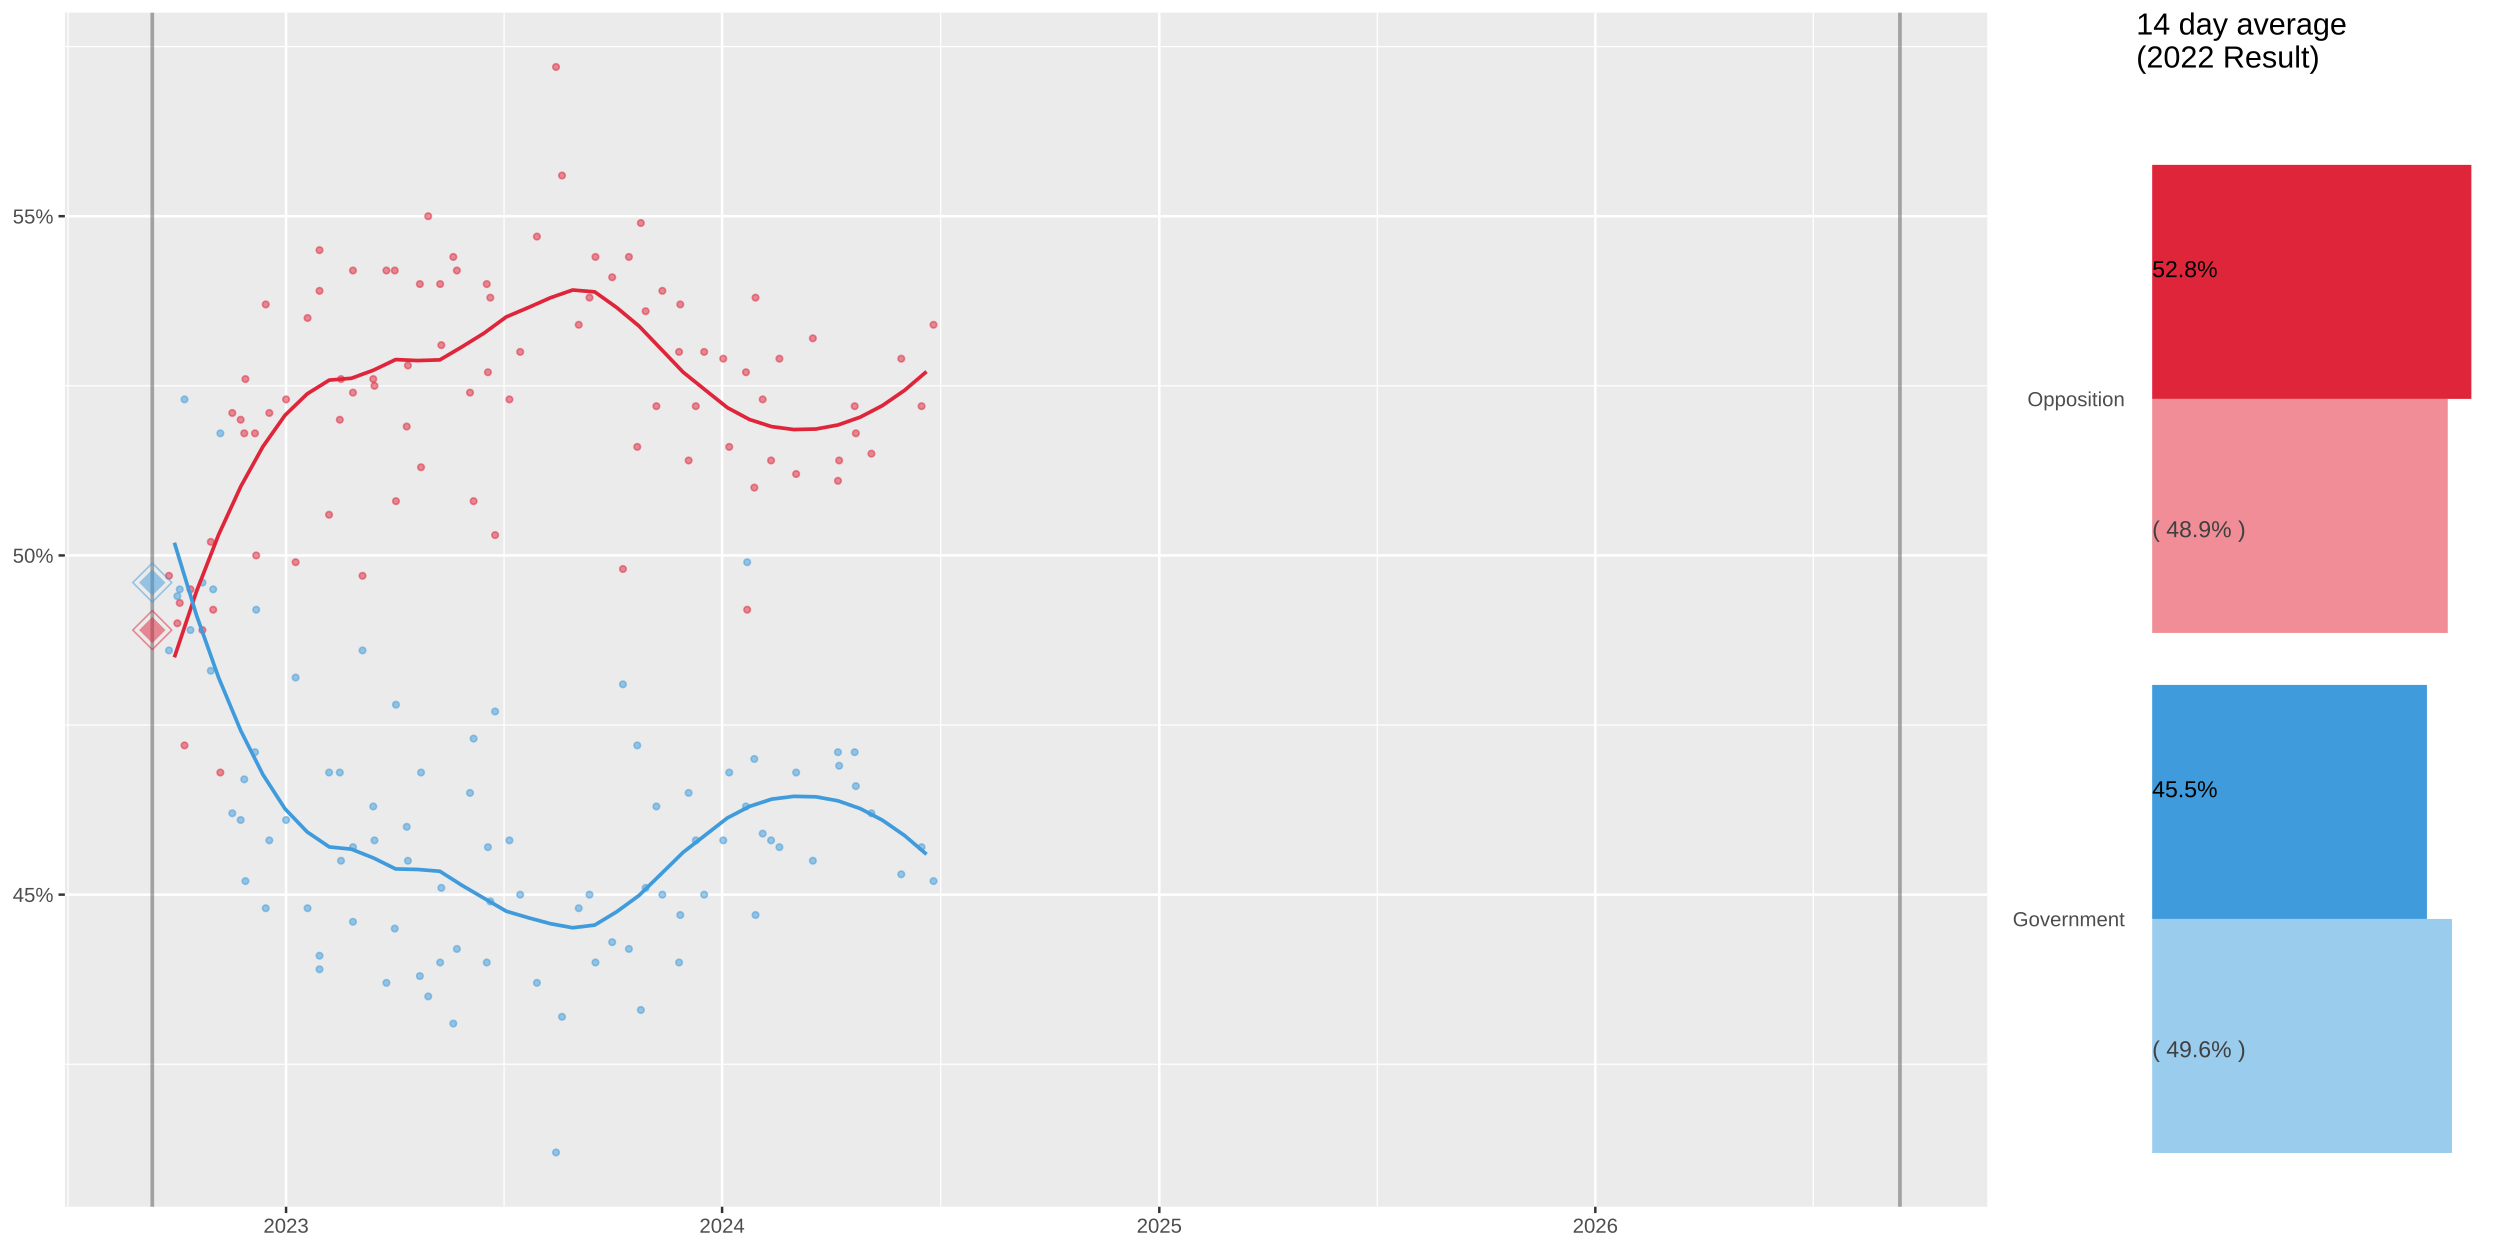
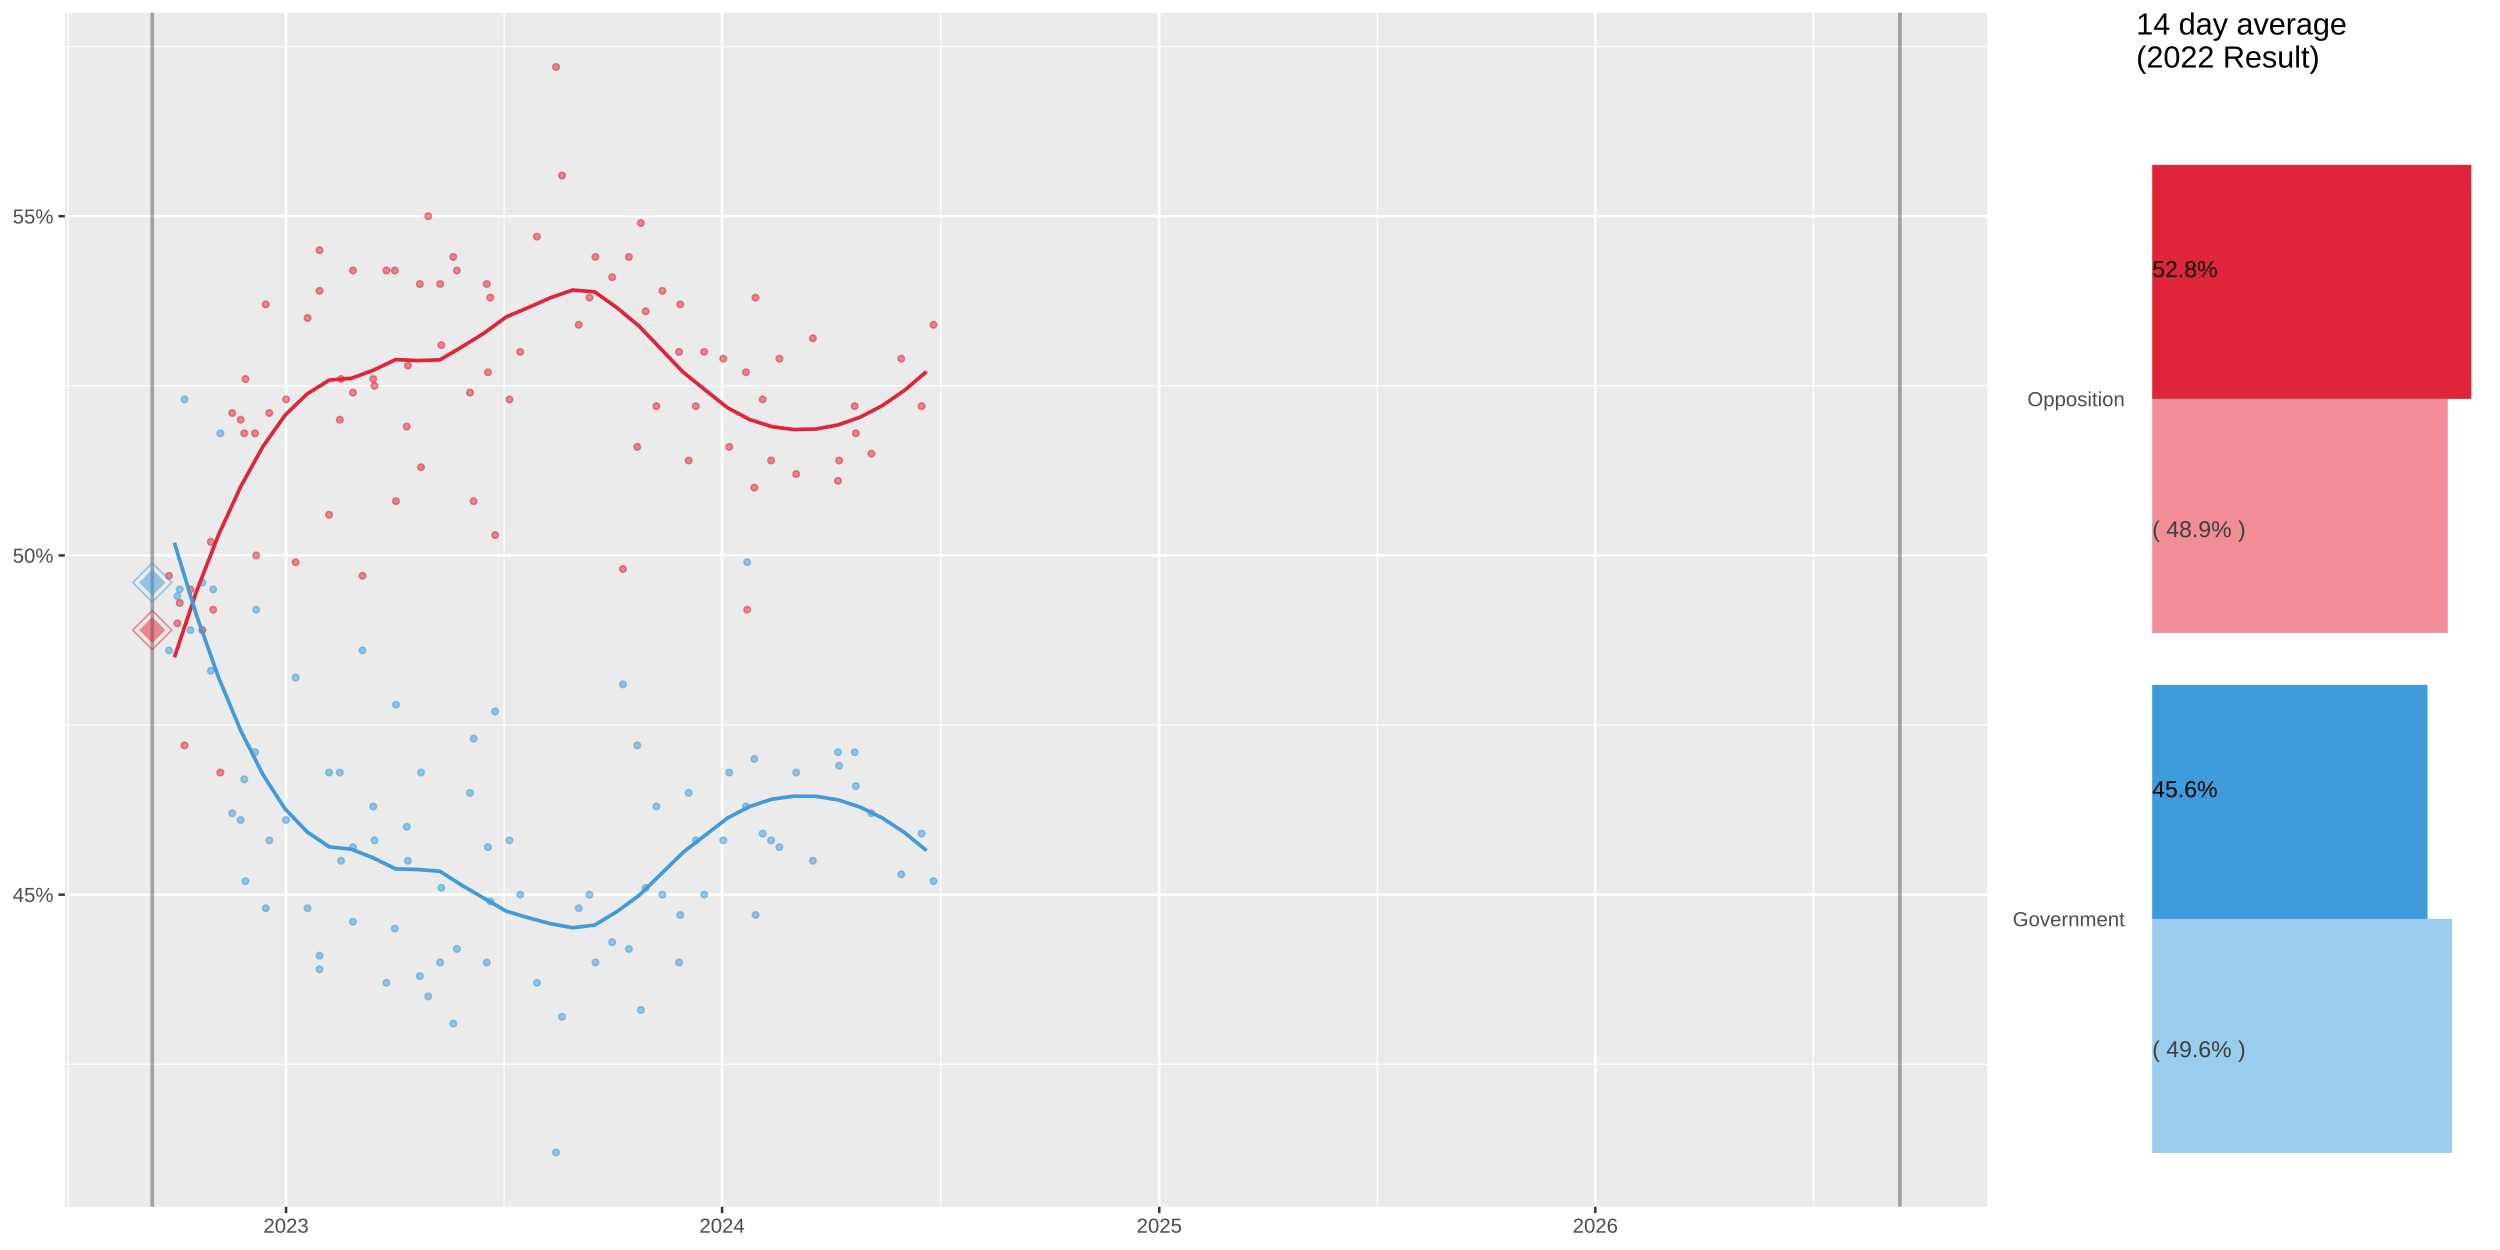
<svg xmlns="http://www.w3.org/2000/svg" class="svglite" width="1080.00pt" height="540.00pt" viewBox="0 0 1080.00 540.00">
  <defs>
    <style type="text/css">
    line, polyline, polygon, path, rect, circle {
      fill: none;
      stroke: #000000;
      stroke-linecap: round;
      stroke-linejoin: round;
      stroke-miterlimit: 10.00;
    }
    text {
      white-space: pre;
    }
  </style>
  </defs>
  <rect width="100%" height="100%" style="stroke: none; fill: none;" />
  <defs>
    <clipPath id="cpMC4wMHwxMDgwLjAwfDAuMDB8NTQwLjAw">
      <rect x="0.00" y="0.00" width="1080.00" height="540.00" />
    </clipPath>
  </defs>
  <g clip-path="url(#cpMC4wMHwxMDgwLjAwfDAuMDB8NTQwLjAw)">
</g>
  <defs>
    <clipPath id="cpMC4wMHw4NjQuMDB8MC4wMHw1NDAuMDA=">
      <rect x="0.00" y="0.00" width="864.00" height="540.00" />
    </clipPath>
  </defs>
  <g clip-path="url(#cpMC4wMHw4NjQuMDB8MC4wMHw1NDAuMDA=)">
    <rect x="0.00" y="0.00" width="864.00" height="540.00" style="stroke-width: 1.07; stroke: #FFFFFF; fill: #FFFFFF;" />
  </g>
  <g clip-path="url(#cpMC4wMHwxMDgwLjAwfDAuMDB8NTQwLjAw)">
</g>
  <defs>
    <clipPath id="cpMjguMDN8ODU4LjUyfDUuNDh8NTIxLjMx">
      <rect x="28.03" y="5.48" width="830.49" height="515.83" />
    </clipPath>
  </defs>
  <g clip-path="url(#cpMjguMDN8ODU4LjUyfDUuNDh8NTIxLjMx)">
    <rect x="28.03" y="5.48" width="830.49" height="515.83" style="stroke-width: 1.07; stroke: none; fill: #EBEBEB;" />
    <polyline points="28.03,459.76 858.52,459.76 " style="stroke-width: 0.53; stroke: #FFFFFF; stroke-linecap: butt;" />
    <polyline points="28.03,313.22 858.52,313.22 " style="stroke-width: 0.53; stroke: #FFFFFF; stroke-linecap: butt;" />
    <polyline points="28.03,166.68 858.52,166.68 " style="stroke-width: 0.53; stroke: #FFFFFF; stroke-linecap: butt;" />
    <polyline points="28.03,20.13 858.52,20.13 " style="stroke-width: 0.53; stroke: #FFFFFF; stroke-linecap: butt;" />
    <polyline points="29.40,521.31 29.40,5.48 " style="stroke-width: 0.53; stroke: #FFFFFF; stroke-linecap: butt;" />
    <polyline points="217.76,521.31 217.76,5.48 " style="stroke-width: 0.53; stroke: #FFFFFF; stroke-linecap: butt;" />
    <polyline points="406.38,521.31 406.38,5.48 " style="stroke-width: 0.53; stroke: #FFFFFF; stroke-linecap: butt;" />
    <polyline points="595.00,521.31 595.00,5.48 " style="stroke-width: 0.53; stroke: #FFFFFF; stroke-linecap: butt;" />
    <polyline points="783.36,521.31 783.36,5.48 " style="stroke-width: 0.53; stroke: #FFFFFF; stroke-linecap: butt;" />
    <polyline points="28.03,386.49 858.52,386.49 " style="stroke-width: 1.07; stroke: #FFFFFF; stroke-linecap: butt;" />
    <polyline points="28.03,239.95 858.52,239.95 " style="stroke-width: 1.07; stroke: #FFFFFF; stroke-linecap: butt;" />
    <polyline points="28.03,93.40 858.52,93.40 " style="stroke-width: 1.07; stroke: #FFFFFF; stroke-linecap: butt;" />
    <polyline points="123.58,521.31 123.58,5.48 " style="stroke-width: 1.07; stroke: #FFFFFF; stroke-linecap: butt;" />
    <polyline points="311.94,521.31 311.94,5.48 " style="stroke-width: 1.07; stroke: #FFFFFF; stroke-linecap: butt;" />
    <polyline points="500.82,521.31 500.82,5.48 " style="stroke-width: 1.07; stroke: #FFFFFF; stroke-linecap: butt;" />
    <polyline points="689.18,521.31 689.18,5.48 " style="stroke-width: 1.07; stroke: #FFFFFF; stroke-linecap: butt;" />
    <circle cx="403.28" cy="140.30" r="1.42" style="stroke-width: 0.71; stroke: #DF253A; stroke-opacity: 0.50; fill: #DF253A; fill-opacity: 0.50;" />
    <circle cx="398.12" cy="175.47" r="1.42" style="stroke-width: 0.71; stroke: #DF253A; stroke-opacity: 0.50; fill: #DF253A; fill-opacity: 0.50;" />
    <circle cx="389.35" cy="154.95" r="1.42" style="stroke-width: 0.71; stroke: #DF253A; stroke-opacity: 0.50; fill: #DF253A; fill-opacity: 0.50;" />
    <circle cx="376.45" cy="195.98" r="1.42" style="stroke-width: 0.71; stroke: #DF253A; stroke-opacity: 0.50; fill: #DF253A; fill-opacity: 0.50;" />
    <circle cx="369.74" cy="187.19" r="1.42" style="stroke-width: 0.71; stroke: #DF253A; stroke-opacity: 0.50; fill: #DF253A; fill-opacity: 0.50;" />
    <circle cx="369.22" cy="175.47" r="1.42" style="stroke-width: 0.71; stroke: #DF253A; stroke-opacity: 0.50; fill: #DF253A; fill-opacity: 0.50;" />
    <circle cx="362.51" cy="198.92" r="1.42" style="stroke-width: 0.71; stroke: #DF253A; stroke-opacity: 0.50; fill: #DF253A; fill-opacity: 0.50;" />
    <circle cx="362.00" cy="207.71" r="1.42" style="stroke-width: 0.71; stroke: #DF253A; stroke-opacity: 0.50; fill: #DF253A; fill-opacity: 0.50;" />
    <circle cx="351.16" cy="146.16" r="1.42" style="stroke-width: 0.71; stroke: #DF253A; stroke-opacity: 0.50; fill: #DF253A; fill-opacity: 0.50;" />
    <circle cx="343.93" cy="204.78" r="1.42" style="stroke-width: 0.71; stroke: #DF253A; stroke-opacity: 0.50; fill: #DF253A; fill-opacity: 0.50;" />
    <circle cx="336.71" cy="154.95" r="1.42" style="stroke-width: 0.71; stroke: #DF253A; stroke-opacity: 0.50; fill: #DF253A; fill-opacity: 0.50;" />
    <circle cx="333.10" cy="198.92" r="1.42" style="stroke-width: 0.71; stroke: #DF253A; stroke-opacity: 0.50; fill: #DF253A; fill-opacity: 0.50;" />
    <circle cx="329.48" cy="172.54" r="1.42" style="stroke-width: 0.71; stroke: #DF253A; stroke-opacity: 0.50; fill: #DF253A; fill-opacity: 0.50;" />
    <circle cx="326.39" cy="128.58" r="1.42" style="stroke-width: 0.71; stroke: #DF253A; stroke-opacity: 0.50; fill: #DF253A; fill-opacity: 0.50;" />
    <circle cx="325.87" cy="210.64" r="1.42" style="stroke-width: 0.71; stroke: #DF253A; stroke-opacity: 0.50; fill: #DF253A; fill-opacity: 0.50;" />
    <circle cx="322.78" cy="263.39" r="1.42" style="stroke-width: 0.71; stroke: #DF253A; stroke-opacity: 0.50; fill: #DF253A; fill-opacity: 0.50;" />
    <circle cx="322.26" cy="160.81" r="1.42" style="stroke-width: 0.71; stroke: #DF253A; stroke-opacity: 0.50; fill: #DF253A; fill-opacity: 0.50;" />
    <circle cx="315.03" cy="193.05" r="1.42" style="stroke-width: 0.71; stroke: #DF253A; stroke-opacity: 0.50; fill: #DF253A; fill-opacity: 0.50;" />
    <circle cx="312.45" cy="154.95" r="1.42" style="stroke-width: 0.71; stroke: #DF253A; stroke-opacity: 0.50; fill: #DF253A; fill-opacity: 0.50;" />
    <circle cx="304.20" cy="152.02" r="1.42" style="stroke-width: 0.71; stroke: #DF253A; stroke-opacity: 0.50; fill: #DF253A; fill-opacity: 0.50;" />
    <circle cx="300.59" cy="175.47" r="1.42" style="stroke-width: 0.71; stroke: #DF253A; stroke-opacity: 0.50; fill: #DF253A; fill-opacity: 0.50;" />
    <circle cx="297.49" cy="198.92" r="1.42" style="stroke-width: 0.71; stroke: #DF253A; stroke-opacity: 0.50; fill: #DF253A; fill-opacity: 0.50;" />
    <circle cx="293.88" cy="131.51" r="1.42" style="stroke-width: 0.71; stroke: #DF253A; stroke-opacity: 0.50; fill: #DF253A; fill-opacity: 0.50;" />
    <circle cx="293.36" cy="152.02" r="1.42" style="stroke-width: 0.71; stroke: #DF253A; stroke-opacity: 0.50; fill: #DF253A; fill-opacity: 0.50;" />
    <circle cx="286.14" cy="125.64" r="1.42" style="stroke-width: 0.71; stroke: #DF253A; stroke-opacity: 0.50; fill: #DF253A; fill-opacity: 0.50;" />
    <circle cx="283.56" cy="175.47" r="1.42" style="stroke-width: 0.71; stroke: #DF253A; stroke-opacity: 0.50; fill: #DF253A; fill-opacity: 0.50;" />
    <circle cx="278.91" cy="134.44" r="1.42" style="stroke-width: 0.71; stroke: #DF253A; stroke-opacity: 0.50; fill: #DF253A; fill-opacity: 0.50;" />
    <circle cx="276.85" cy="96.34" r="1.42" style="stroke-width: 0.71; stroke: #DF253A; stroke-opacity: 0.50; fill: #DF253A; fill-opacity: 0.50;" />
    <circle cx="275.30" cy="193.05" r="1.42" style="stroke-width: 0.71; stroke: #DF253A; stroke-opacity: 0.50; fill: #DF253A; fill-opacity: 0.50;" />
    <circle cx="271.69" cy="110.99" r="1.42" style="stroke-width: 0.71; stroke: #DF253A; stroke-opacity: 0.50; fill: #DF253A; fill-opacity: 0.50;" />
    <circle cx="269.11" cy="245.81" r="1.42" style="stroke-width: 0.71; stroke: #DF253A; stroke-opacity: 0.50; fill: #DF253A; fill-opacity: 0.50;" />
    <circle cx="264.46" cy="119.78" r="1.42" style="stroke-width: 0.71; stroke: #DF253A; stroke-opacity: 0.50; fill: #DF253A; fill-opacity: 0.50;" />
    <circle cx="257.24" cy="110.99" r="1.42" style="stroke-width: 0.71; stroke: #DF253A; stroke-opacity: 0.50; fill: #DF253A; fill-opacity: 0.50;" />
    <circle cx="254.66" cy="128.58" r="1.42" style="stroke-width: 0.71; stroke: #DF253A; stroke-opacity: 0.50; fill: #DF253A; fill-opacity: 0.50;" />
    <circle cx="250.01" cy="140.30" r="1.42" style="stroke-width: 0.71; stroke: #DF253A; stroke-opacity: 0.50; fill: #DF253A; fill-opacity: 0.50;" />
    <circle cx="242.79" cy="75.82" r="1.42" style="stroke-width: 0.71; stroke: #DF253A; stroke-opacity: 0.50; fill: #DF253A; fill-opacity: 0.50;" />
    <circle cx="240.21" cy="28.93" r="1.42" style="stroke-width: 0.71; stroke: #DF253A; stroke-opacity: 0.50; fill: #DF253A; fill-opacity: 0.50;" />
    <circle cx="231.95" cy="102.20" r="1.42" style="stroke-width: 0.71; stroke: #DF253A; stroke-opacity: 0.50; fill: #DF253A; fill-opacity: 0.50;" />
    <circle cx="224.72" cy="152.02" r="1.42" style="stroke-width: 0.71; stroke: #DF253A; stroke-opacity: 0.50; fill: #DF253A; fill-opacity: 0.50;" />
    <circle cx="220.08" cy="172.54" r="1.42" style="stroke-width: 0.71; stroke: #DF253A; stroke-opacity: 0.50; fill: #DF253A; fill-opacity: 0.50;" />
    <circle cx="213.89" cy="231.15" r="1.42" style="stroke-width: 0.71; stroke: #DF253A; stroke-opacity: 0.50; fill: #DF253A; fill-opacity: 0.50;" />
    <circle cx="211.82" cy="128.58" r="1.42" style="stroke-width: 0.71; stroke: #DF253A; stroke-opacity: 0.50; fill: #DF253A; fill-opacity: 0.50;" />
    <circle cx="210.79" cy="160.81" r="1.42" style="stroke-width: 0.71; stroke: #DF253A; stroke-opacity: 0.50; fill: #DF253A; fill-opacity: 0.50;" />
    <circle cx="210.28" cy="122.71" r="1.42" style="stroke-width: 0.71; stroke: #DF253A; stroke-opacity: 0.50; fill: #DF253A; fill-opacity: 0.50;" />
    <circle cx="204.60" cy="216.50" r="1.42" style="stroke-width: 0.71; stroke: #DF253A; stroke-opacity: 0.50; fill: #DF253A; fill-opacity: 0.50;" />
    <circle cx="203.05" cy="169.61" r="1.42" style="stroke-width: 0.71; stroke: #DF253A; stroke-opacity: 0.50; fill: #DF253A; fill-opacity: 0.50;" />
    <circle cx="197.37" cy="116.85" r="1.42" style="stroke-width: 0.71; stroke: #DF253A; stroke-opacity: 0.50; fill: #DF253A; fill-opacity: 0.50;" />
    <circle cx="195.83" cy="110.99" r="1.42" style="stroke-width: 0.71; stroke: #DF253A; stroke-opacity: 0.50; fill: #DF253A; fill-opacity: 0.50;" />
    <circle cx="190.66" cy="149.09" r="1.42" style="stroke-width: 0.71; stroke: #DF253A; stroke-opacity: 0.50; fill: #DF253A; fill-opacity: 0.50;" />
    <circle cx="190.15" cy="122.71" r="1.42" style="stroke-width: 0.71; stroke: #DF253A; stroke-opacity: 0.50; fill: #DF253A; fill-opacity: 0.50;" />
    <circle cx="184.99" cy="93.40" r="1.42" style="stroke-width: 0.71; stroke: #DF253A; stroke-opacity: 0.50; fill: #DF253A; fill-opacity: 0.50;" />
    <circle cx="181.89" cy="201.85" r="1.42" style="stroke-width: 0.71; stroke: #DF253A; stroke-opacity: 0.50; fill: #DF253A; fill-opacity: 0.50;" />
    <circle cx="181.38" cy="122.71" r="1.42" style="stroke-width: 0.71; stroke: #DF253A; stroke-opacity: 0.50; fill: #DF253A; fill-opacity: 0.50;" />
    <circle cx="176.22" cy="157.88" r="1.42" style="stroke-width: 0.71; stroke: #DF253A; stroke-opacity: 0.50; fill: #DF253A; fill-opacity: 0.50;" />
    <circle cx="175.70" cy="184.26" r="1.42" style="stroke-width: 0.71; stroke: #DF253A; stroke-opacity: 0.50; fill: #DF253A; fill-opacity: 0.50;" />
    <circle cx="171.05" cy="216.50" r="1.42" style="stroke-width: 0.71; stroke: #DF253A; stroke-opacity: 0.50; fill: #DF253A; fill-opacity: 0.50;" />
    <circle cx="170.54" cy="116.85" r="1.42" style="stroke-width: 0.71; stroke: #DF253A; stroke-opacity: 0.50; fill: #DF253A; fill-opacity: 0.50;" />
    <circle cx="166.93" cy="116.85" r="1.42" style="stroke-width: 0.71; stroke: #DF253A; stroke-opacity: 0.50; fill: #DF253A; fill-opacity: 0.50;" />
    <circle cx="161.77" cy="166.68" r="1.42" style="stroke-width: 0.71; stroke: #DF253A; stroke-opacity: 0.50; fill: #DF253A; fill-opacity: 0.50;" />
    <circle cx="161.25" cy="163.75" r="1.42" style="stroke-width: 0.71; stroke: #DF253A; stroke-opacity: 0.50; fill: #DF253A; fill-opacity: 0.50;" />
    <circle cx="156.61" cy="248.74" r="1.42" style="stroke-width: 0.71; stroke: #DF253A; stroke-opacity: 0.50; fill: #DF253A; fill-opacity: 0.50;" />
    <circle cx="152.48" cy="169.61" r="1.42" style="stroke-width: 0.71; stroke: #DF253A; stroke-opacity: 0.50; fill: #DF253A; fill-opacity: 0.50;" />
    <circle cx="152.48" cy="116.85" r="1.42" style="stroke-width: 0.71; stroke: #DF253A; stroke-opacity: 0.50; fill: #DF253A; fill-opacity: 0.50;" />
    <circle cx="147.32" cy="163.75" r="1.42" style="stroke-width: 0.71; stroke: #DF253A; stroke-opacity: 0.50; fill: #DF253A; fill-opacity: 0.50;" />
    <circle cx="146.80" cy="181.33" r="1.42" style="stroke-width: 0.71; stroke: #DF253A; stroke-opacity: 0.50; fill: #DF253A; fill-opacity: 0.50;" />
    <circle cx="142.16" cy="222.36" r="1.42" style="stroke-width: 0.71; stroke: #DF253A; stroke-opacity: 0.50; fill: #DF253A; fill-opacity: 0.50;" />
    <circle cx="138.03" cy="108.06" r="1.42" style="stroke-width: 0.71; stroke: #DF253A; stroke-opacity: 0.50; fill: #DF253A; fill-opacity: 0.50;" />
    <circle cx="138.03" cy="125.64" r="1.42" style="stroke-width: 0.71; stroke: #DF253A; stroke-opacity: 0.50; fill: #DF253A; fill-opacity: 0.50;" />
    <circle cx="132.87" cy="137.37" r="1.42" style="stroke-width: 0.71; stroke: #DF253A; stroke-opacity: 0.50; fill: #DF253A; fill-opacity: 0.50;" />
    <circle cx="127.71" cy="242.88" r="1.42" style="stroke-width: 0.71; stroke: #DF253A; stroke-opacity: 0.50; fill: #DF253A; fill-opacity: 0.50;" />
    <circle cx="123.58" cy="172.54" r="1.42" style="stroke-width: 0.71; stroke: #DF253A; stroke-opacity: 0.50; fill: #DF253A; fill-opacity: 0.50;" />
    <circle cx="116.35" cy="178.40" r="1.42" style="stroke-width: 0.71; stroke: #DF253A; stroke-opacity: 0.50; fill: #DF253A; fill-opacity: 0.50;" />
    <circle cx="114.80" cy="131.51" r="1.42" style="stroke-width: 0.71; stroke: #DF253A; stroke-opacity: 0.50; fill: #DF253A; fill-opacity: 0.50;" />
    <circle cx="110.68" cy="239.95" r="1.42" style="stroke-width: 0.71; stroke: #DF253A; stroke-opacity: 0.50; fill: #DF253A; fill-opacity: 0.50;" />
    <circle cx="110.16" cy="187.19" r="1.42" style="stroke-width: 0.71; stroke: #DF253A; stroke-opacity: 0.50; fill: #DF253A; fill-opacity: 0.50;" />
    <circle cx="106.03" cy="163.75" r="1.42" style="stroke-width: 0.71; stroke: #DF253A; stroke-opacity: 0.50; fill: #DF253A; fill-opacity: 0.50;" />
    <circle cx="105.52" cy="187.19" r="1.42" style="stroke-width: 0.71; stroke: #DF253A; stroke-opacity: 0.50; fill: #DF253A; fill-opacity: 0.50;" />
    <circle cx="103.97" cy="181.33" r="1.42" style="stroke-width: 0.71; stroke: #DF253A; stroke-opacity: 0.50; fill: #DF253A; fill-opacity: 0.50;" />
    <circle cx="100.35" cy="178.40" r="1.42" style="stroke-width: 0.71; stroke: #DF253A; stroke-opacity: 0.50; fill: #DF253A; fill-opacity: 0.50;" />
    <circle cx="95.19" cy="333.73" r="1.42" style="stroke-width: 0.71; stroke: #DF253A; stroke-opacity: 0.50; fill: #DF253A; fill-opacity: 0.50;" />
    <circle cx="92.10" cy="263.39" r="1.42" style="stroke-width: 0.71; stroke: #DF253A; stroke-opacity: 0.50; fill: #DF253A; fill-opacity: 0.50;" />
    <circle cx="91.07" cy="234.09" r="1.42" style="stroke-width: 0.71; stroke: #DF253A; stroke-opacity: 0.50; fill: #DF253A; fill-opacity: 0.50;" />
    <circle cx="87.45" cy="272.19" r="1.42" style="stroke-width: 0.71; stroke: #DF253A; stroke-opacity: 0.50; fill: #DF253A; fill-opacity: 0.50;" />
    <circle cx="82.29" cy="254.60" r="1.42" style="stroke-width: 0.71; stroke: #DF253A; stroke-opacity: 0.50; fill: #DF253A; fill-opacity: 0.50;" />
    <circle cx="79.71" cy="322.01" r="1.42" style="stroke-width: 0.71; stroke: #DF253A; stroke-opacity: 0.50; fill: #DF253A; fill-opacity: 0.50;" />
    <circle cx="77.65" cy="260.46" r="1.42" style="stroke-width: 0.71; stroke: #DF253A; stroke-opacity: 0.50; fill: #DF253A; fill-opacity: 0.50;" />
    <circle cx="76.62" cy="269.26" r="1.42" style="stroke-width: 0.71; stroke: #DF253A; stroke-opacity: 0.50; fill: #DF253A; fill-opacity: 0.50;" />
    <circle cx="73.00" cy="248.74" r="1.42" style="stroke-width: 0.71; stroke: #DF253A; stroke-opacity: 0.50; fill: #DF253A; fill-opacity: 0.50;" />
    <circle cx="403.28" cy="380.63" r="1.42" style="stroke-width: 0.71; stroke: #3F9BDB; stroke-opacity: 0.50; fill: #3F9BDB; fill-opacity: 0.50;" />
-     <circle cx="398.12" cy="365.97" r="1.42" style="stroke-width: 0.71; stroke: #3F9BDB; stroke-opacity: 0.50; fill: #3F9BDB; fill-opacity: 0.50;" />
+     <circle cx="398.12" cy="360.11" r="1.42" style="stroke-width: 0.71; stroke: #3F9BDB; stroke-opacity: 0.50; fill: #3F9BDB; fill-opacity: 0.50;" />
    <circle cx="389.35" cy="377.70" r="1.42" style="stroke-width: 0.71; stroke: #3F9BDB; stroke-opacity: 0.50; fill: #3F9BDB; fill-opacity: 0.50;" />
    <circle cx="376.45" cy="351.32" r="1.42" style="stroke-width: 0.71; stroke: #3F9BDB; stroke-opacity: 0.50; fill: #3F9BDB; fill-opacity: 0.50;" />
    <circle cx="369.74" cy="339.60" r="1.42" style="stroke-width: 0.71; stroke: #3F9BDB; stroke-opacity: 0.50; fill: #3F9BDB; fill-opacity: 0.50;" />
    <circle cx="369.22" cy="324.94" r="1.42" style="stroke-width: 0.71; stroke: #3F9BDB; stroke-opacity: 0.50; fill: #3F9BDB; fill-opacity: 0.50;" />
    <circle cx="362.51" cy="330.80" r="1.42" style="stroke-width: 0.71; stroke: #3F9BDB; stroke-opacity: 0.50; fill: #3F9BDB; fill-opacity: 0.50;" />
    <circle cx="362.00" cy="324.94" r="1.42" style="stroke-width: 0.71; stroke: #3F9BDB; stroke-opacity: 0.50; fill: #3F9BDB; fill-opacity: 0.50;" />
    <circle cx="351.16" cy="371.84" r="1.42" style="stroke-width: 0.71; stroke: #3F9BDB; stroke-opacity: 0.50; fill: #3F9BDB; fill-opacity: 0.50;" />
    <circle cx="343.93" cy="333.73" r="1.42" style="stroke-width: 0.71; stroke: #3F9BDB; stroke-opacity: 0.50; fill: #3F9BDB; fill-opacity: 0.50;" />
    <circle cx="336.71" cy="365.97" r="1.42" style="stroke-width: 0.71; stroke: #3F9BDB; stroke-opacity: 0.50; fill: #3F9BDB; fill-opacity: 0.50;" />
    <circle cx="333.10" cy="363.04" r="1.42" style="stroke-width: 0.71; stroke: #3F9BDB; stroke-opacity: 0.50; fill: #3F9BDB; fill-opacity: 0.50;" />
    <circle cx="329.48" cy="360.11" r="1.42" style="stroke-width: 0.71; stroke: #3F9BDB; stroke-opacity: 0.50; fill: #3F9BDB; fill-opacity: 0.50;" />
    <circle cx="326.39" cy="395.28" r="1.42" style="stroke-width: 0.71; stroke: #3F9BDB; stroke-opacity: 0.50; fill: #3F9BDB; fill-opacity: 0.50;" />
    <circle cx="325.87" cy="327.87" r="1.42" style="stroke-width: 0.71; stroke: #3F9BDB; stroke-opacity: 0.50; fill: #3F9BDB; fill-opacity: 0.50;" />
    <circle cx="322.78" cy="242.88" r="1.42" style="stroke-width: 0.71; stroke: #3F9BDB; stroke-opacity: 0.50; fill: #3F9BDB; fill-opacity: 0.50;" />
    <circle cx="322.26" cy="348.39" r="1.42" style="stroke-width: 0.71; stroke: #3F9BDB; stroke-opacity: 0.50; fill: #3F9BDB; fill-opacity: 0.50;" />
    <circle cx="315.03" cy="333.73" r="1.42" style="stroke-width: 0.71; stroke: #3F9BDB; stroke-opacity: 0.50; fill: #3F9BDB; fill-opacity: 0.50;" />
    <circle cx="312.45" cy="363.04" r="1.42" style="stroke-width: 0.71; stroke: #3F9BDB; stroke-opacity: 0.50; fill: #3F9BDB; fill-opacity: 0.50;" />
    <circle cx="304.20" cy="386.49" r="1.42" style="stroke-width: 0.71; stroke: #3F9BDB; stroke-opacity: 0.50; fill: #3F9BDB; fill-opacity: 0.50;" />
    <circle cx="300.59" cy="363.04" r="1.42" style="stroke-width: 0.71; stroke: #3F9BDB; stroke-opacity: 0.50; fill: #3F9BDB; fill-opacity: 0.50;" />
    <circle cx="297.49" cy="342.53" r="1.42" style="stroke-width: 0.71; stroke: #3F9BDB; stroke-opacity: 0.50; fill: #3F9BDB; fill-opacity: 0.50;" />
    <circle cx="293.88" cy="395.28" r="1.42" style="stroke-width: 0.71; stroke: #3F9BDB; stroke-opacity: 0.50; fill: #3F9BDB; fill-opacity: 0.50;" />
    <circle cx="293.36" cy="415.80" r="1.42" style="stroke-width: 0.71; stroke: #3F9BDB; stroke-opacity: 0.50; fill: #3F9BDB; fill-opacity: 0.50;" />
    <circle cx="286.14" cy="386.49" r="1.42" style="stroke-width: 0.71; stroke: #3F9BDB; stroke-opacity: 0.50; fill: #3F9BDB; fill-opacity: 0.50;" />
    <circle cx="283.56" cy="348.39" r="1.42" style="stroke-width: 0.71; stroke: #3F9BDB; stroke-opacity: 0.50; fill: #3F9BDB; fill-opacity: 0.50;" />
    <circle cx="278.91" cy="383.56" r="1.42" style="stroke-width: 0.71; stroke: #3F9BDB; stroke-opacity: 0.50; fill: #3F9BDB; fill-opacity: 0.50;" />
    <circle cx="276.85" cy="436.31" r="1.42" style="stroke-width: 0.71; stroke: #3F9BDB; stroke-opacity: 0.50; fill: #3F9BDB; fill-opacity: 0.50;" />
    <circle cx="275.30" cy="322.01" r="1.42" style="stroke-width: 0.71; stroke: #3F9BDB; stroke-opacity: 0.50; fill: #3F9BDB; fill-opacity: 0.50;" />
    <circle cx="271.69" cy="409.94" r="1.42" style="stroke-width: 0.71; stroke: #3F9BDB; stroke-opacity: 0.50; fill: #3F9BDB; fill-opacity: 0.50;" />
    <circle cx="269.11" cy="295.63" r="1.42" style="stroke-width: 0.71; stroke: #3F9BDB; stroke-opacity: 0.50; fill: #3F9BDB; fill-opacity: 0.50;" />
    <circle cx="264.46" cy="407.01" r="1.42" style="stroke-width: 0.71; stroke: #3F9BDB; stroke-opacity: 0.50; fill: #3F9BDB; fill-opacity: 0.50;" />
    <circle cx="257.24" cy="415.80" r="1.42" style="stroke-width: 0.71; stroke: #3F9BDB; stroke-opacity: 0.50; fill: #3F9BDB; fill-opacity: 0.50;" />
    <circle cx="254.66" cy="386.49" r="1.42" style="stroke-width: 0.71; stroke: #3F9BDB; stroke-opacity: 0.50; fill: #3F9BDB; fill-opacity: 0.50;" />
    <circle cx="250.01" cy="392.35" r="1.42" style="stroke-width: 0.71; stroke: #3F9BDB; stroke-opacity: 0.50; fill: #3F9BDB; fill-opacity: 0.50;" />
    <circle cx="242.79" cy="439.25" r="1.42" style="stroke-width: 0.71; stroke: #3F9BDB; stroke-opacity: 0.50; fill: #3F9BDB; fill-opacity: 0.50;" />
    <circle cx="240.21" cy="497.86" r="1.42" style="stroke-width: 0.71; stroke: #3F9BDB; stroke-opacity: 0.50; fill: #3F9BDB; fill-opacity: 0.50;" />
    <circle cx="231.95" cy="424.59" r="1.42" style="stroke-width: 0.71; stroke: #3F9BDB; stroke-opacity: 0.50; fill: #3F9BDB; fill-opacity: 0.50;" />
    <circle cx="224.72" cy="386.49" r="1.42" style="stroke-width: 0.71; stroke: #3F9BDB; stroke-opacity: 0.50; fill: #3F9BDB; fill-opacity: 0.50;" />
    <circle cx="220.08" cy="363.04" r="1.42" style="stroke-width: 0.71; stroke: #3F9BDB; stroke-opacity: 0.50; fill: #3F9BDB; fill-opacity: 0.50;" />
    <circle cx="213.89" cy="307.36" r="1.42" style="stroke-width: 0.71; stroke: #3F9BDB; stroke-opacity: 0.50; fill: #3F9BDB; fill-opacity: 0.50;" />
    <circle cx="211.82" cy="389.42" r="1.42" style="stroke-width: 0.71; stroke: #3F9BDB; stroke-opacity: 0.50; fill: #3F9BDB; fill-opacity: 0.50;" />
    <circle cx="210.79" cy="365.97" r="1.42" style="stroke-width: 0.71; stroke: #3F9BDB; stroke-opacity: 0.50; fill: #3F9BDB; fill-opacity: 0.50;" />
    <circle cx="210.28" cy="415.80" r="1.42" style="stroke-width: 0.71; stroke: #3F9BDB; stroke-opacity: 0.50; fill: #3F9BDB; fill-opacity: 0.50;" />
    <circle cx="204.60" cy="319.08" r="1.42" style="stroke-width: 0.71; stroke: #3F9BDB; stroke-opacity: 0.50; fill: #3F9BDB; fill-opacity: 0.50;" />
    <circle cx="203.05" cy="342.53" r="1.42" style="stroke-width: 0.71; stroke: #3F9BDB; stroke-opacity: 0.50; fill: #3F9BDB; fill-opacity: 0.50;" />
    <circle cx="197.37" cy="409.94" r="1.42" style="stroke-width: 0.71; stroke: #3F9BDB; stroke-opacity: 0.50; fill: #3F9BDB; fill-opacity: 0.50;" />
    <circle cx="195.83" cy="442.18" r="1.42" style="stroke-width: 0.71; stroke: #3F9BDB; stroke-opacity: 0.50; fill: #3F9BDB; fill-opacity: 0.50;" />
    <circle cx="190.66" cy="383.56" r="1.42" style="stroke-width: 0.71; stroke: #3F9BDB; stroke-opacity: 0.50; fill: #3F9BDB; fill-opacity: 0.50;" />
    <circle cx="190.15" cy="415.80" r="1.42" style="stroke-width: 0.71; stroke: #3F9BDB; stroke-opacity: 0.50; fill: #3F9BDB; fill-opacity: 0.50;" />
    <circle cx="184.99" cy="430.45" r="1.42" style="stroke-width: 0.71; stroke: #3F9BDB; stroke-opacity: 0.50; fill: #3F9BDB; fill-opacity: 0.50;" />
    <circle cx="181.89" cy="333.73" r="1.42" style="stroke-width: 0.71; stroke: #3F9BDB; stroke-opacity: 0.50; fill: #3F9BDB; fill-opacity: 0.50;" />
    <circle cx="181.38" cy="421.66" r="1.42" style="stroke-width: 0.71; stroke: #3F9BDB; stroke-opacity: 0.50; fill: #3F9BDB; fill-opacity: 0.50;" />
    <circle cx="176.22" cy="371.84" r="1.42" style="stroke-width: 0.71; stroke: #3F9BDB; stroke-opacity: 0.50; fill: #3F9BDB; fill-opacity: 0.50;" />
    <circle cx="175.70" cy="357.18" r="1.42" style="stroke-width: 0.71; stroke: #3F9BDB; stroke-opacity: 0.50; fill: #3F9BDB; fill-opacity: 0.50;" />
    <circle cx="171.05" cy="304.43" r="1.42" style="stroke-width: 0.71; stroke: #3F9BDB; stroke-opacity: 0.50; fill: #3F9BDB; fill-opacity: 0.50;" />
    <circle cx="170.54" cy="401.14" r="1.42" style="stroke-width: 0.71; stroke: #3F9BDB; stroke-opacity: 0.50; fill: #3F9BDB; fill-opacity: 0.50;" />
    <circle cx="166.93" cy="424.59" r="1.42" style="stroke-width: 0.71; stroke: #3F9BDB; stroke-opacity: 0.50; fill: #3F9BDB; fill-opacity: 0.50;" />
    <circle cx="161.77" cy="363.04" r="1.42" style="stroke-width: 0.71; stroke: #3F9BDB; stroke-opacity: 0.50; fill: #3F9BDB; fill-opacity: 0.50;" />
    <circle cx="161.25" cy="348.39" r="1.42" style="stroke-width: 0.71; stroke: #3F9BDB; stroke-opacity: 0.50; fill: #3F9BDB; fill-opacity: 0.50;" />
    <circle cx="156.61" cy="280.98" r="1.42" style="stroke-width: 0.71; stroke: #3F9BDB; stroke-opacity: 0.50; fill: #3F9BDB; fill-opacity: 0.50;" />
    <circle cx="152.48" cy="365.97" r="1.42" style="stroke-width: 0.71; stroke: #3F9BDB; stroke-opacity: 0.50; fill: #3F9BDB; fill-opacity: 0.50;" />
    <circle cx="152.48" cy="398.21" r="1.42" style="stroke-width: 0.71; stroke: #3F9BDB; stroke-opacity: 0.50; fill: #3F9BDB; fill-opacity: 0.50;" />
    <circle cx="147.32" cy="371.84" r="1.42" style="stroke-width: 0.71; stroke: #3F9BDB; stroke-opacity: 0.50; fill: #3F9BDB; fill-opacity: 0.50;" />
    <circle cx="146.80" cy="333.73" r="1.42" style="stroke-width: 0.71; stroke: #3F9BDB; stroke-opacity: 0.50; fill: #3F9BDB; fill-opacity: 0.50;" />
    <circle cx="142.16" cy="333.73" r="1.42" style="stroke-width: 0.71; stroke: #3F9BDB; stroke-opacity: 0.50; fill: #3F9BDB; fill-opacity: 0.50;" />
    <circle cx="138.03" cy="418.73" r="1.42" style="stroke-width: 0.71; stroke: #3F9BDB; stroke-opacity: 0.50; fill: #3F9BDB; fill-opacity: 0.50;" />
    <circle cx="138.03" cy="412.87" r="1.42" style="stroke-width: 0.71; stroke: #3F9BDB; stroke-opacity: 0.50; fill: #3F9BDB; fill-opacity: 0.50;" />
    <circle cx="132.87" cy="392.35" r="1.42" style="stroke-width: 0.71; stroke: #3F9BDB; stroke-opacity: 0.50; fill: #3F9BDB; fill-opacity: 0.50;" />
    <circle cx="127.71" cy="292.70" r="1.42" style="stroke-width: 0.71; stroke: #3F9BDB; stroke-opacity: 0.50; fill: #3F9BDB; fill-opacity: 0.50;" />
    <circle cx="123.58" cy="354.25" r="1.42" style="stroke-width: 0.71; stroke: #3F9BDB; stroke-opacity: 0.50; fill: #3F9BDB; fill-opacity: 0.50;" />
    <circle cx="116.35" cy="363.04" r="1.42" style="stroke-width: 0.71; stroke: #3F9BDB; stroke-opacity: 0.50; fill: #3F9BDB; fill-opacity: 0.50;" />
    <circle cx="114.80" cy="392.35" r="1.42" style="stroke-width: 0.71; stroke: #3F9BDB; stroke-opacity: 0.50; fill: #3F9BDB; fill-opacity: 0.50;" />
    <circle cx="110.68" cy="263.39" r="1.42" style="stroke-width: 0.71; stroke: #3F9BDB; stroke-opacity: 0.50; fill: #3F9BDB; fill-opacity: 0.50;" />
    <circle cx="110.16" cy="324.94" r="1.42" style="stroke-width: 0.71; stroke: #3F9BDB; stroke-opacity: 0.50; fill: #3F9BDB; fill-opacity: 0.50;" />
    <circle cx="106.03" cy="380.63" r="1.42" style="stroke-width: 0.71; stroke: #3F9BDB; stroke-opacity: 0.50; fill: #3F9BDB; fill-opacity: 0.50;" />
    <circle cx="105.52" cy="336.67" r="1.42" style="stroke-width: 0.71; stroke: #3F9BDB; stroke-opacity: 0.50; fill: #3F9BDB; fill-opacity: 0.50;" />
    <circle cx="103.97" cy="354.25" r="1.42" style="stroke-width: 0.71; stroke: #3F9BDB; stroke-opacity: 0.50; fill: #3F9BDB; fill-opacity: 0.50;" />
    <circle cx="100.35" cy="351.32" r="1.42" style="stroke-width: 0.71; stroke: #3F9BDB; stroke-opacity: 0.50; fill: #3F9BDB; fill-opacity: 0.50;" />
    <circle cx="95.19" cy="187.19" r="1.42" style="stroke-width: 0.71; stroke: #3F9BDB; stroke-opacity: 0.50; fill: #3F9BDB; fill-opacity: 0.50;" />
    <circle cx="92.10" cy="254.60" r="1.42" style="stroke-width: 0.71; stroke: #3F9BDB; stroke-opacity: 0.50; fill: #3F9BDB; fill-opacity: 0.50;" />
    <circle cx="91.07" cy="289.77" r="1.42" style="stroke-width: 0.71; stroke: #3F9BDB; stroke-opacity: 0.50; fill: #3F9BDB; fill-opacity: 0.50;" />
    <circle cx="87.45" cy="251.67" r="1.42" style="stroke-width: 0.71; stroke: #3F9BDB; stroke-opacity: 0.50; fill: #3F9BDB; fill-opacity: 0.50;" />
    <circle cx="82.29" cy="272.19" r="1.42" style="stroke-width: 0.71; stroke: #3F9BDB; stroke-opacity: 0.50; fill: #3F9BDB; fill-opacity: 0.50;" />
    <circle cx="79.71" cy="172.54" r="1.42" style="stroke-width: 0.71; stroke: #3F9BDB; stroke-opacity: 0.50; fill: #3F9BDB; fill-opacity: 0.50;" />
    <circle cx="77.65" cy="254.60" r="1.42" style="stroke-width: 0.71; stroke: #3F9BDB; stroke-opacity: 0.50; fill: #3F9BDB; fill-opacity: 0.50;" />
    <circle cx="76.62" cy="257.53" r="1.42" style="stroke-width: 0.71; stroke: #3F9BDB; stroke-opacity: 0.50; fill: #3F9BDB; fill-opacity: 0.50;" />
    <circle cx="73.00" cy="280.98" r="1.42" style="stroke-width: 0.71; stroke: #3F9BDB; stroke-opacity: 0.50; fill: #3F9BDB; fill-opacity: 0.50;" />
    <polyline points="75.34,283.97 84.89,255.47 94.45,230.97 104.01,210.16 113.56,192.94 123.12,179.40 132.68,170.16 142.23,164.20 151.79,163.42 161.35,159.91 170.90,155.34 180.46,155.76 190.02,155.46 199.58,149.82 209.13,143.90 218.69,136.90 228.25,132.85 237.80,128.62 247.36,125.29 256.92,126.09 266.47,132.89 276.03,140.84 285.59,150.81 295.14,160.80 304.70,168.50 314.26,176.13 323.81,181.24 333.37,184.31 342.93,185.56 352.48,185.34 362.04,183.58 371.60,180.21 381.16,175.23 390.71,168.66 400.27,160.52 " style="stroke-width: 1.60; stroke: #DF253A; stroke-linecap: butt;" />
-     <polyline points="75.34,234.44 84.89,265.78 94.45,292.75 104.01,315.65 113.56,334.59 123.12,349.40 132.68,359.39 142.23,365.87 151.79,366.84 161.35,370.65 170.90,375.38 180.46,375.61 190.02,376.39 199.58,382.48 209.13,388.07 218.69,393.64 228.25,396.48 237.80,399.04 247.36,400.79 256.92,399.63 266.47,393.84 276.03,386.86 285.59,377.55 295.14,368.19 304.70,360.75 314.26,353.33 323.81,348.35 333.37,345.23 342.93,344.02 352.48,344.23 362.04,345.96 371.60,349.30 381.16,354.30 390.71,360.90 400.27,369.07 " style="stroke-width: 1.60; stroke: #3F9BDB; stroke-linecap: butt;" />
+     <polyline points="75.34,234.44 84.89,265.78 94.45,292.75 104.01,315.65 113.56,334.59 123.12,349.40 132.68,359.39 142.23,365.87 151.79,366.84 161.35,370.65 170.90,375.38 180.46,375.61 190.02,376.39 199.58,382.48 209.13,388.07 218.69,393.64 228.25,396.48 237.80,399.04 247.36,400.79 256.92,399.63 266.47,393.84 276.03,386.86 285.59,377.55 295.14,368.19 304.70,360.78 314.26,353.41 323.81,348.42 333.37,345.26 342.93,343.94 352.48,344.01 362.04,345.55 371.60,348.67 381.16,353.38 390.71,359.66 400.27,367.46 " style="stroke-width: 1.60; stroke: #3F9BDB; stroke-linecap: butt;" />
    <line x1="820.77" y1="521.31" x2="820.77" y2="5.48" style="stroke-width: 1.60; stroke: #56595C; stroke-opacity: 0.50; stroke-linecap: butt;" />
    <line x1="65.78" y1="521.31" x2="65.78" y2="5.48" style="stroke-width: 1.60; stroke: #56595C; stroke-opacity: 0.50; stroke-linecap: butt;" />
    <polygon points="60.09,272.19 65.78,266.50 71.47,272.19 65.78,277.88 " style="stroke-width: 0.71; stroke: none; fill: #DF253A; fill-opacity: 0.50;" />
    <polygon points="60.09,251.67 65.78,245.98 71.47,251.67 65.78,257.36 " style="stroke-width: 0.71; stroke: none; fill: #3F9BDB; fill-opacity: 0.50;" />
    <polygon points="57.36,272.19 65.78,263.76 74.20,272.19 65.78,280.61 " style="stroke-width: 0.71; stroke: #DF253A; stroke-opacity: 0.50;" />
    <polygon points="57.36,251.67 65.78,243.25 74.20,251.67 65.78,260.09 " style="stroke-width: 0.71; stroke: #3F9BDB; stroke-opacity: 0.50;" />
  </g>
  <g clip-path="url(#cpMC4wMHwxMDgwLjAwfDAuMDB8NTQwLjAw)">
    <text x="23.10" y="389.64" text-anchor="end" style="font-size: 8.80px;fill: #4D4D4D; font-family: &quot;Arial&quot;;" textLength="17.62px" lengthAdjust="spacingAndGlyphs">45%</text>
    <text x="23.10" y="243.10" text-anchor="end" style="font-size: 8.80px;fill: #4D4D4D; font-family: &quot;Arial&quot;;" textLength="17.62px" lengthAdjust="spacingAndGlyphs">50%</text>
    <text x="23.10" y="96.55" text-anchor="end" style="font-size: 8.80px;fill: #4D4D4D; font-family: &quot;Arial&quot;;" textLength="17.62px" lengthAdjust="spacingAndGlyphs">55%</text>
    <polyline points="25.29,386.49 28.03,386.49 " style="stroke-width: 1.07; stroke: #333333; stroke-linecap: butt;" />
    <polyline points="25.29,239.95 28.03,239.95 " style="stroke-width: 1.07; stroke: #333333; stroke-linecap: butt;" />
    <polyline points="25.29,93.40 28.03,93.40 " style="stroke-width: 1.07; stroke: #333333; stroke-linecap: butt;" />
    <polyline points="123.58,524.05 123.58,521.31 " style="stroke-width: 1.07; stroke: #333333; stroke-linecap: butt;" />
    <polyline points="311.94,524.05 311.94,521.31 " style="stroke-width: 1.07; stroke: #333333; stroke-linecap: butt;" />
    <polyline points="500.82,524.05 500.82,521.31 " style="stroke-width: 1.07; stroke: #333333; stroke-linecap: butt;" />
    <polyline points="689.18,524.05 689.18,521.31 " style="stroke-width: 1.07; stroke: #333333; stroke-linecap: butt;" />
    <text x="123.58" y="532.54" text-anchor="middle" style="font-size: 8.80px;fill: #4D4D4D; font-family: &quot;Arial&quot;;" textLength="19.58px" lengthAdjust="spacingAndGlyphs">2023</text>
    <text x="311.94" y="532.54" text-anchor="middle" style="font-size: 8.80px;fill: #4D4D4D; font-family: &quot;Arial&quot;;" textLength="19.58px" lengthAdjust="spacingAndGlyphs">2024</text>
    <text x="500.82" y="532.54" text-anchor="middle" style="font-size: 8.80px;fill: #4D4D4D; font-family: &quot;Arial&quot;;" textLength="19.58px" lengthAdjust="spacingAndGlyphs">2025</text>
    <text x="689.18" y="532.54" text-anchor="middle" style="font-size: 8.80px;fill: #4D4D4D; font-family: &quot;Arial&quot;;" textLength="19.58px" lengthAdjust="spacingAndGlyphs">2026</text>
  </g>
  <defs>
    <clipPath id="cpODY0LjAwfDEwODAuMDB8MC4wMHw1NDAuMDA=">
      <rect x="864.00" y="0.00" width="216.00" height="540.00" />
    </clipPath>
  </defs>
  <g clip-path="url(#cpODY0LjAwfDEwODAuMDB8MC4wMHw1NDAuMDA=)">
    <rect x="864.00" y="0.00" width="216.00" height="540.00" style="stroke-width: 1.07; stroke: #FFFFFF; fill: #FFFFFF;" />
  </g>
  <g clip-path="url(#cpMC4wMHwxMDgwLjAwfDAuMDB8NTQwLjAw)">
</g>
  <defs>
    <clipPath id="cpOTIyLjg1fDEwNzQuNTJ8MzcuNTJ8NTMxLjc4">
      <rect x="922.85" y="37.52" width="151.68" height="494.26" />
    </clipPath>
  </defs>
  <g clip-path="url(#cpOTIyLjg1fDEwNzQuNTJ8MzcuNTJ8NTMxLjc4)">
    <rect x="922.85" y="37.52" width="151.68" height="494.26" style="stroke-width: 1.07; stroke: #FFFFFF; fill: #FFFFFF;" />
    <rect x="929.74" y="172.32" width="127.70" height="101.10" style="stroke-width: 1.07; stroke: none; stroke-linecap: butt; stroke-linejoin: miter; fill: #F08D97;" />
    <rect x="929.74" y="396.98" width="129.53" height="101.10" style="stroke-width: 1.07; stroke: none; stroke-linecap: butt; stroke-linejoin: miter; fill: #9ACCED;" />
    <rect x="929.74" y="71.22" width="137.89" height="101.10" style="stroke-width: 1.07; stroke: none; stroke-linecap: butt; stroke-linejoin: miter; fill: #DF253A;" />
-     <rect x="929.74" y="295.88" width="118.69" height="101.10" style="stroke-width: 1.07; stroke: none; stroke-linecap: butt; stroke-linejoin: miter; fill: #3F9BDB;" />
+     <rect x="929.74" y="295.88" width="118.95" height="101.10" style="stroke-width: 1.07; stroke: none; stroke-linecap: butt; stroke-linejoin: miter; fill: #3F9BDB;" />
    <text x="929.74" y="119.72" style="font-size: 9.96px; font-family: &quot;Arial&quot;;" textLength="28.22px" lengthAdjust="spacingAndGlyphs">52.8%</text>
-     <text x="929.74" y="344.38" style="font-size: 9.96px; font-family: &quot;Arial&quot;;" textLength="28.22px" lengthAdjust="spacingAndGlyphs">45.5%</text>
+     <text x="929.74" y="344.38" style="font-size: 9.96px; font-family: &quot;Arial&quot;;" textLength="28.22px" lengthAdjust="spacingAndGlyphs">45.6%</text>
    <text x="929.74" y="232.05" style="font-size: 9.96px;fill: #404040; font-family: &quot;Arial&quot;;" textLength="40.38px" lengthAdjust="spacingAndGlyphs">( 48.9% )</text>
    <text x="929.74" y="456.71" style="font-size: 9.96px;fill: #404040; font-family: &quot;Arial&quot;;" textLength="40.38px" lengthAdjust="spacingAndGlyphs">( 49.6% )</text>
  </g>
  <g clip-path="url(#cpMC4wMHwxMDgwLjAwfDAuMDB8NTQwLjAw)">
    <text x="917.91" y="400.13" text-anchor="end" style="font-size: 8.80px;fill: #4D4D4D; font-family: &quot;Arial&quot;;" textLength="48.43px" lengthAdjust="spacingAndGlyphs">Government</text>
    <text x="917.91" y="175.47" text-anchor="end" style="font-size: 8.80px;fill: #4D4D4D; font-family: &quot;Arial&quot;;" textLength="42.08px" lengthAdjust="spacingAndGlyphs">Opposition</text>
    <text x="922.85" y="14.93" style="font-size: 13.20px; font-family: &quot;Arial&quot;;" textLength="94.61px" lengthAdjust="spacingAndGlyphs">14 day average </text>
    <text x="922.85" y="29.18" style="font-size: 13.20px; font-family: &quot;Arial&quot;;" textLength="82.85px" lengthAdjust="spacingAndGlyphs"> (2022 Result)</text>
  </g>
</svg>
